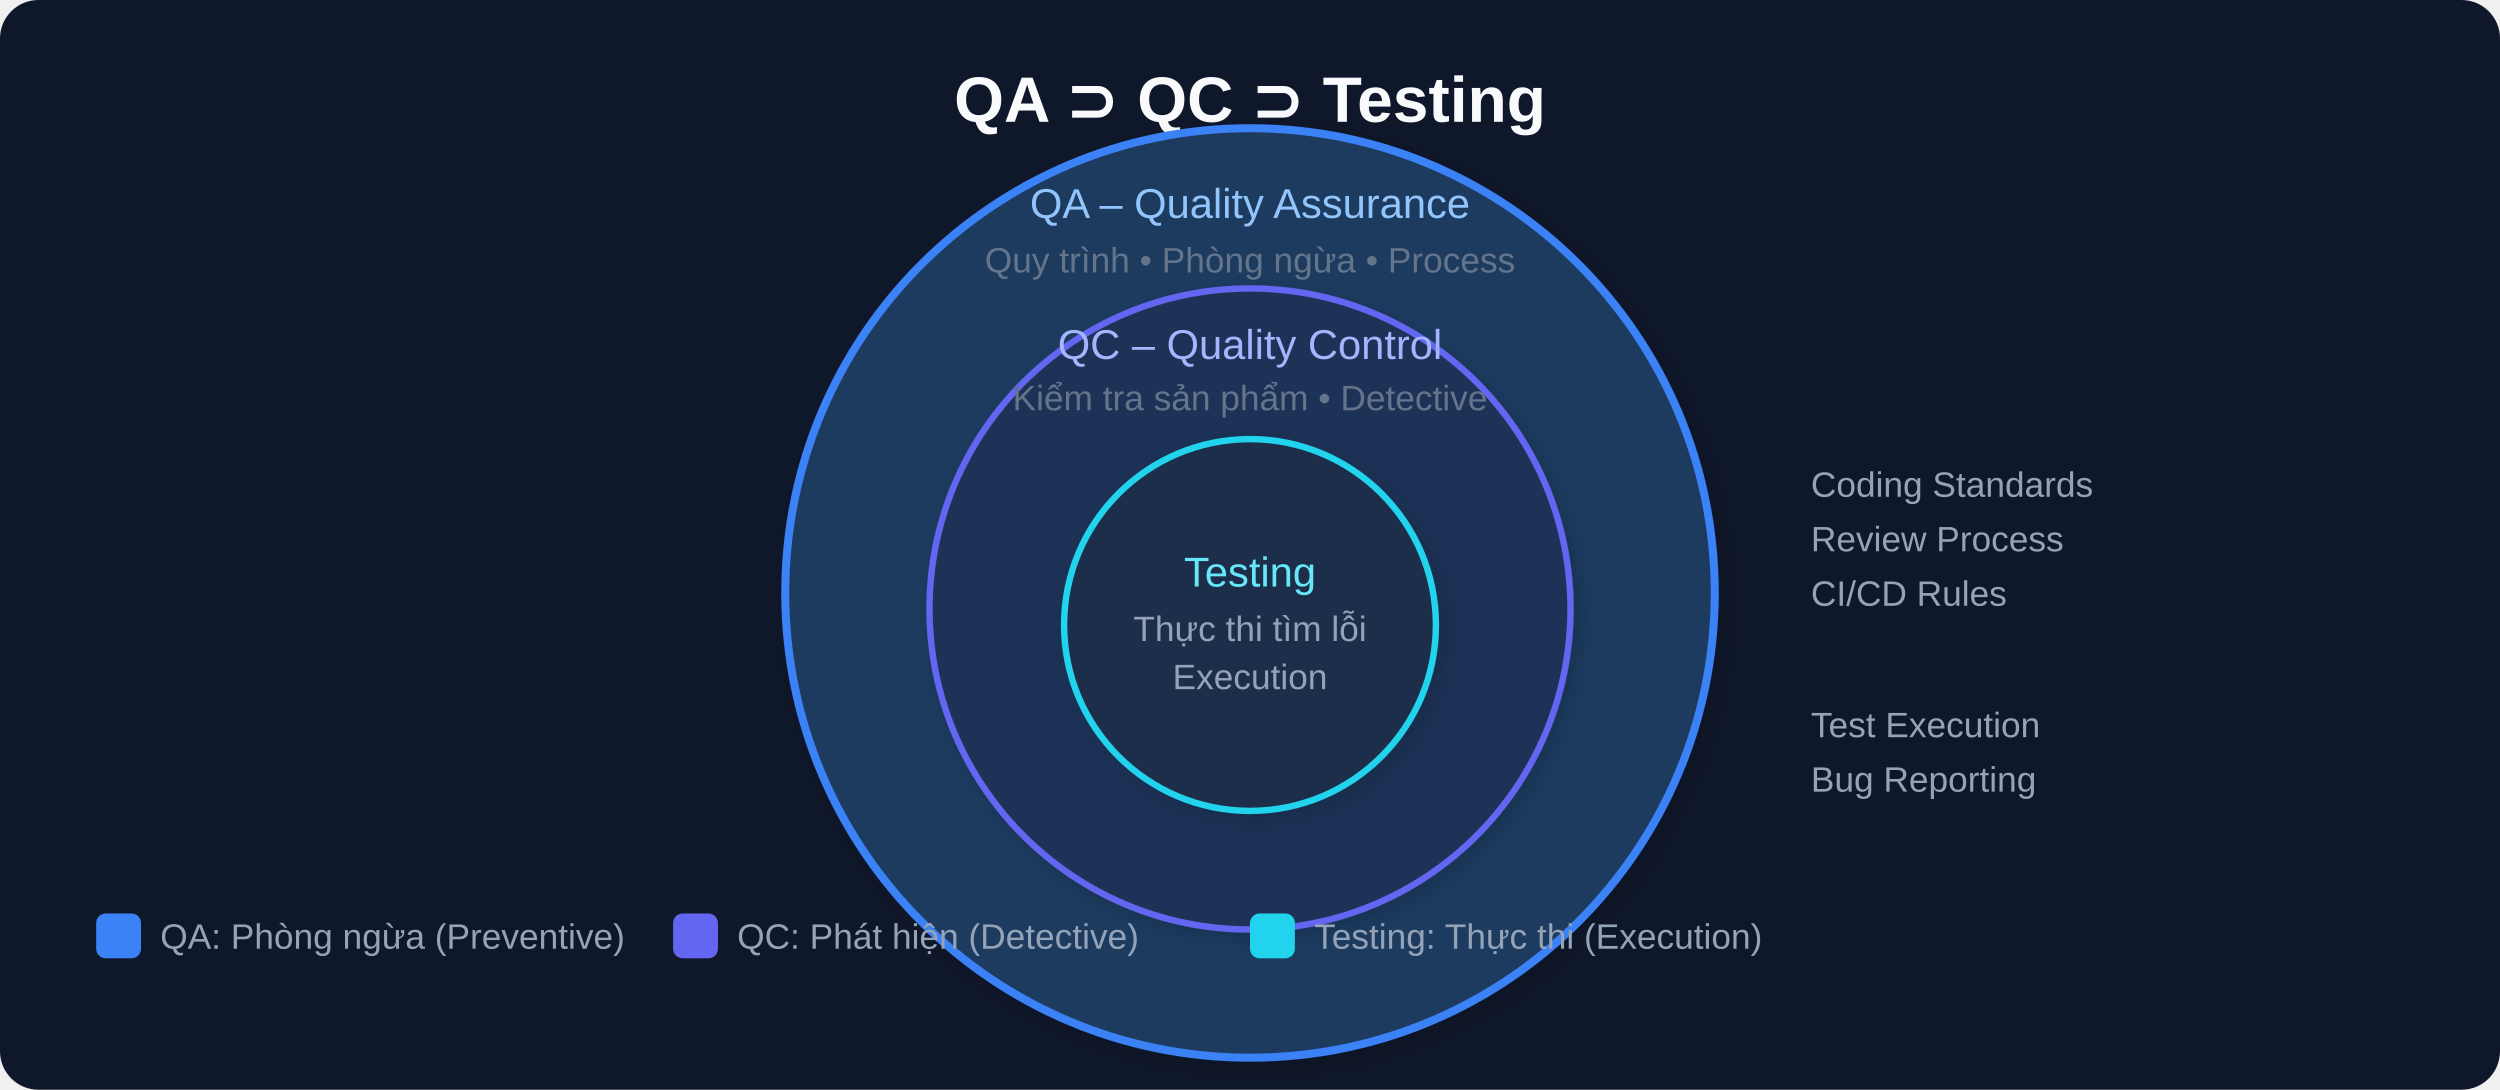
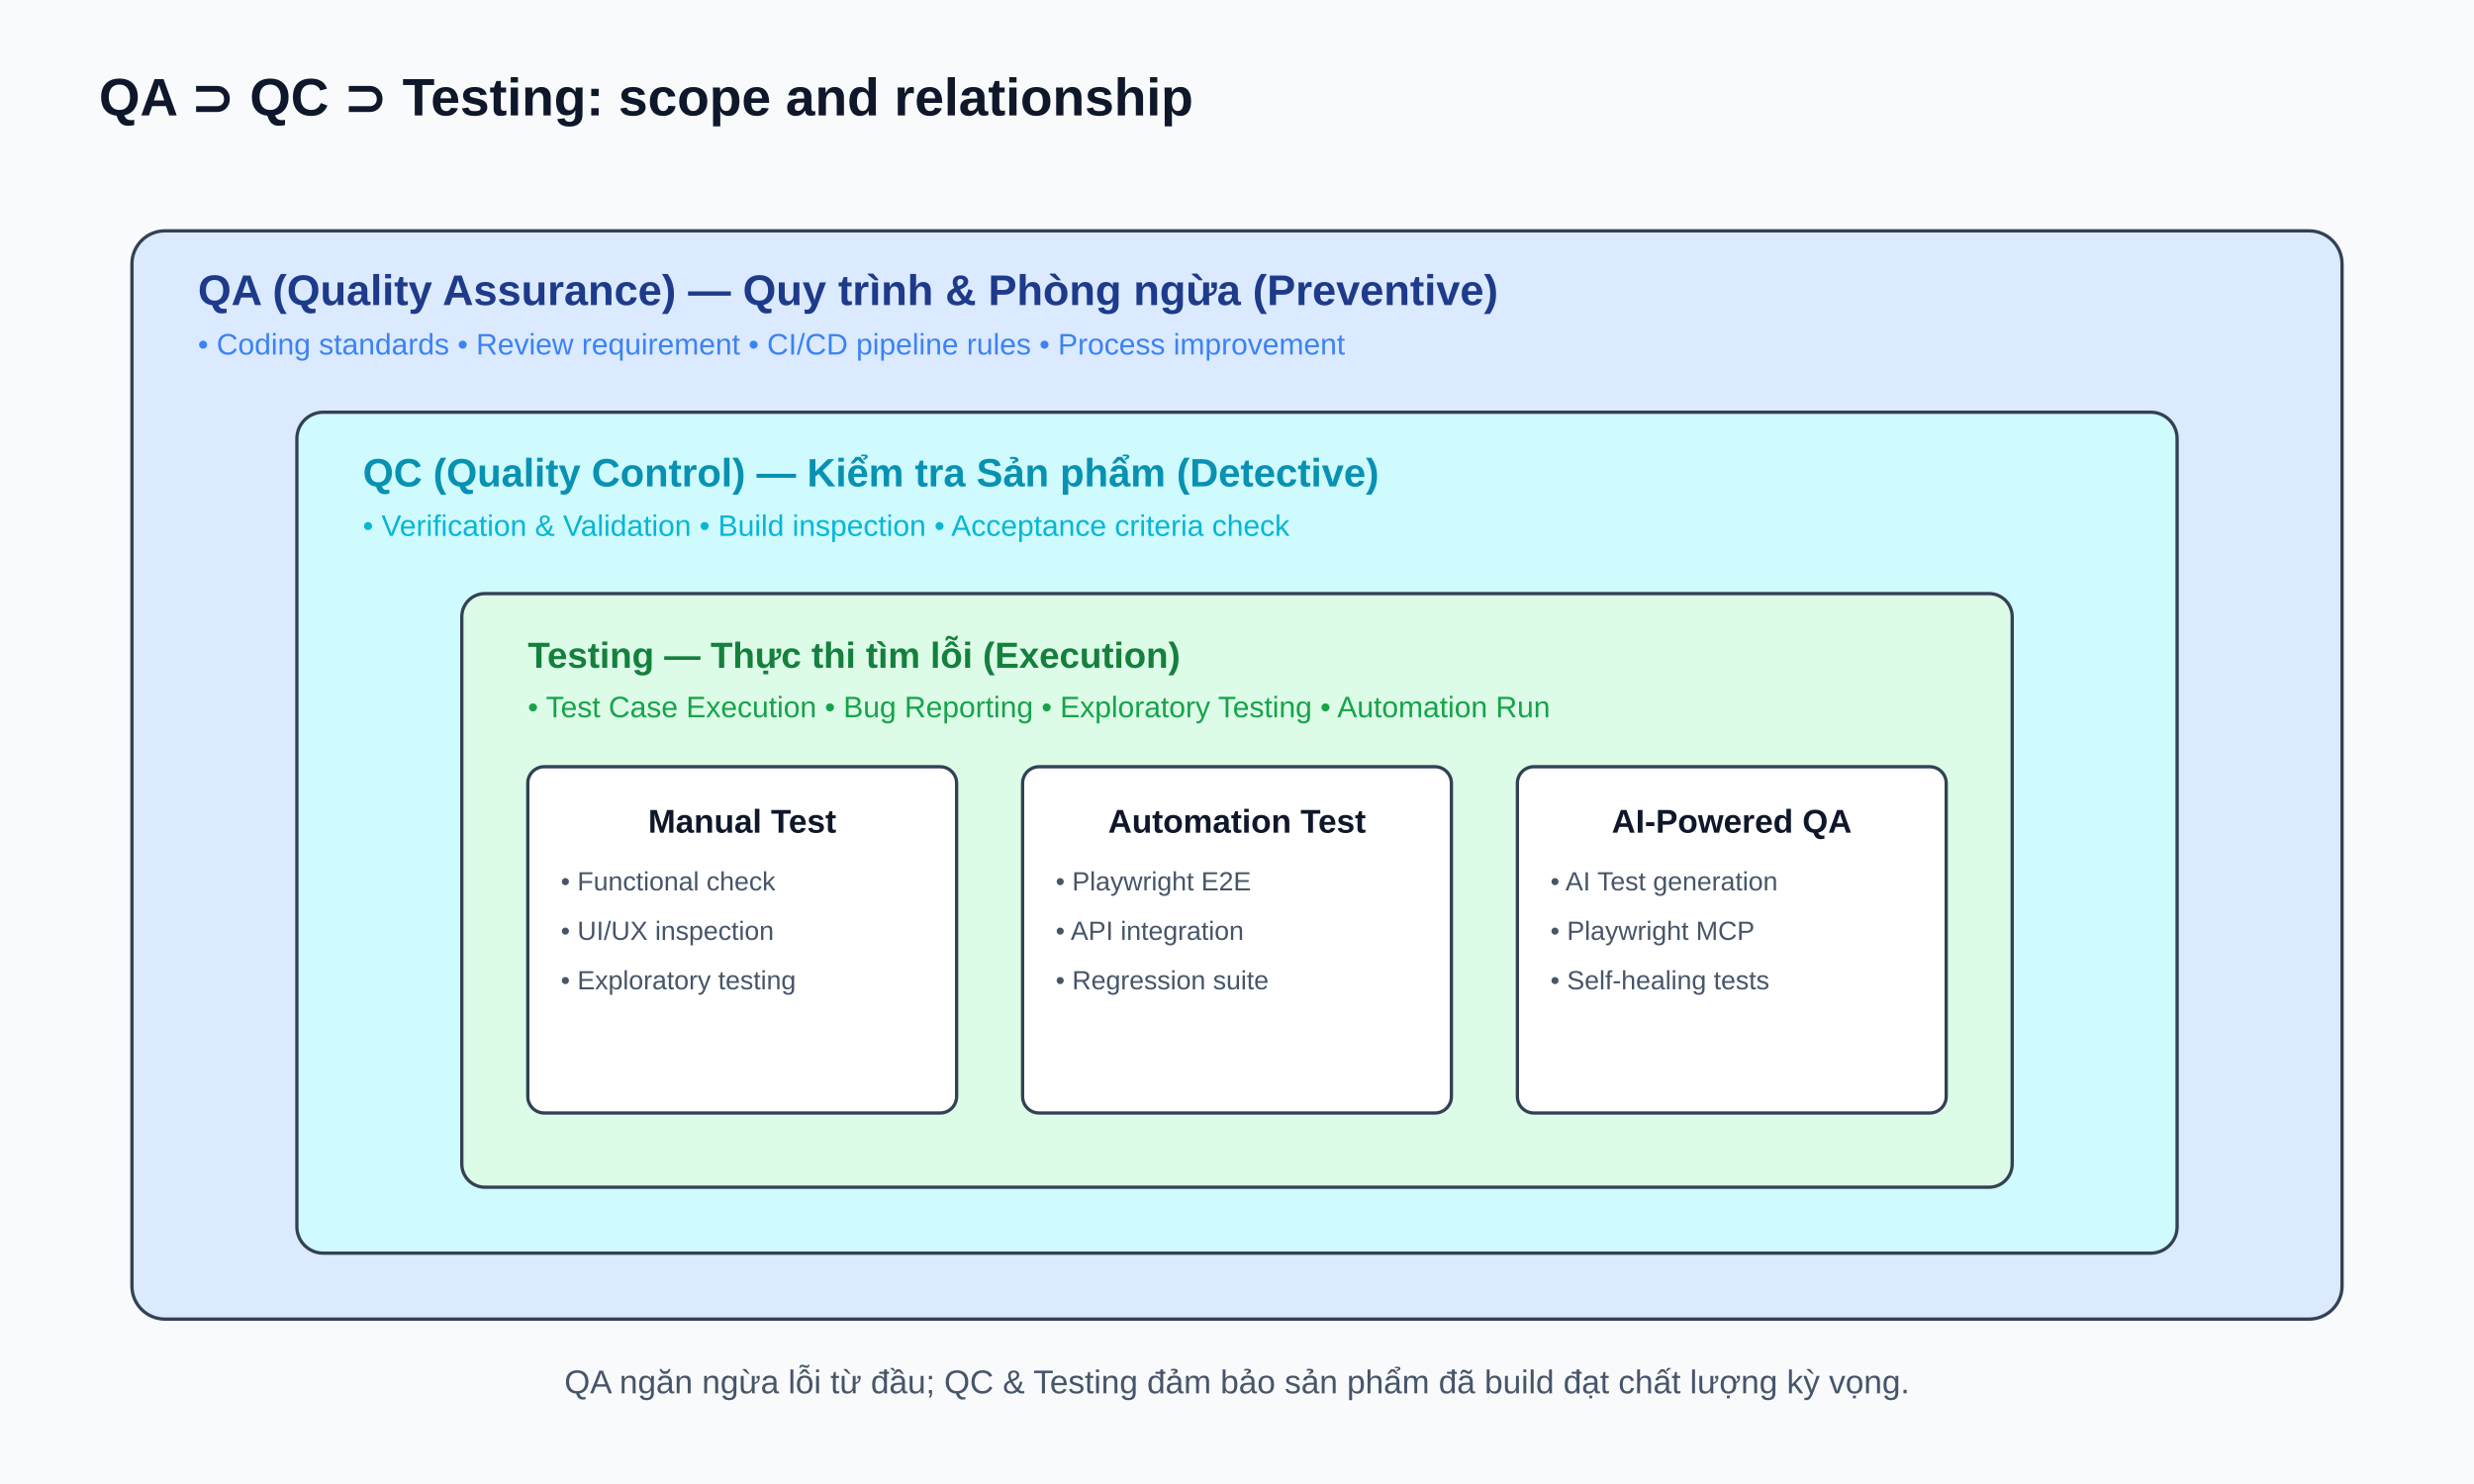
- <svg xmlns="http://www.w3.org/2000/svg" viewBox="0 0 780 340" font-family="'Segoe UI', Arial, sans-serif">
+ <svg xmlns="http://www.w3.org/2000/svg" width="1500" height="900" viewBox="0 0 1500 900" role="img" aria-labelledby="title desc">
  <defs>
-     <filter id="shadow">
-       <feDropShadow dx="2" dy="2" stdDeviation="3" flood-opacity="0.15" />
-     </filter>
+     <marker id="arrow" markerWidth="10" markerHeight="10" refX="9" refY="3" orient="auto">
+       <path d="M0 0L0 6L9 3z" fill="#334155" />
+     </marker>
  </defs>
-   <rect width="780" height="340" rx="12" fill="#0f172a" />
-   <text x="390" y="38" text-anchor="middle" font-size="20" font-weight="700" fill="#f8fafc">QA ⊃ QC ⊃ Testing</text>
-   <circle cx="390" cy="185" r="145" fill="#1e3a5f" stroke="#3b82f6" stroke-width="2.5" filter="url(#shadow)" />
-   <text x="390" y="68" text-anchor="middle" font-size="13" fill="#93c5fd">QA – Quality Assurance</text>
-   <text x="390" y="85" text-anchor="middle" font-size="11" fill="#64748b">Quy trình • Phòng ngừa • Process</text>
-   <circle cx="390" cy="190" r="100" fill="#1e3356" stroke="#6366f1" stroke-width="2" filter="url(#shadow)" />
-   <text x="390" y="112" text-anchor="middle" font-size="13" fill="#a5b4fc">QC – Quality Control</text>
-   <text x="390" y="128" text-anchor="middle" font-size="11" fill="#64748b">Kiểm tra sản phẩm • Detective</text>
-   <circle cx="390" cy="195" r="58" fill="#1e2d4a" stroke="#22d3ee" stroke-width="2" filter="url(#shadow)" />
-   <text x="390" y="183" text-anchor="middle" font-size="13" fill="#67e8f9">Testing</text>
-   <text x="390" y="200" text-anchor="middle" font-size="11" fill="#94a3b8">Thực thi tìm lỗi</text>
-   <text x="390" y="215" text-anchor="middle" font-size="11" fill="#94a3b8">Execution</text>
-   <text x="565" y="155" font-size="11" fill="#94a3b8">Coding Standards</text>
-   <text x="565" y="172" font-size="11" fill="#94a3b8">Review Process</text>
-   <text x="565" y="189" font-size="11" fill="#94a3b8">CI/CD Rules</text>
-   <text x="565" y="230" font-size="11" fill="#94a3b8">Test Execution</text>
-   <text x="565" y="247" font-size="11" fill="#94a3b8">Bug Reporting</text>
-   <rect x="30" y="285" width="14" height="14" rx="3" fill="#3b82f6" />
-   <text x="50" y="296" font-size="11" fill="#94a3b8">QA: Phòng ngừa (Preventive)</text>
-   <rect x="210" y="285" width="14" height="14" rx="3" fill="#6366f1" />
-   <text x="230" y="296" font-size="11" fill="#94a3b8">QC: Phát hiện (Detective)</text>
-   <rect x="390" y="285" width="14" height="14" rx="3" fill="#22d3ee" />
-   <text x="410" y="296" font-size="11" fill="#94a3b8">Testing: Thực thi (Execution)</text>
+   <rect width="1500" height="900" fill="#f8fafc" />
+   <text x="60" y="70" font-family="Arial, sans-serif" font-size="32" font-weight="700" fill="#0f172a">QA ⊃ QC ⊃ Testing: scope and relationship</text>
+   <g font-family="Arial, sans-serif" fill="#0f172a" stroke="#334155" stroke-width="2">
+     <rect x="80" y="140" width="1340" height="660" rx="20" fill="#dbeafe" />
+     <text x="120" y="185" font-size="26" font-weight="700" stroke="none" fill="#1e3a8a">QA (Quality Assurance) — Quy trình &amp; Phòng ngừa (Preventive)</text>
+     <text x="120" y="215" font-size="18" stroke="none" fill="#3b82f6">• Coding standards • Review requirement • CI/CD pipeline rules • Process improvement</text>
+     <rect x="180" y="250" width="1140" height="510" rx="16" fill="#cffafe" />
+     <text x="220" y="295" font-size="24" font-weight="700" stroke="none" fill="#0891b2">QC (Quality Control) — Kiểm tra Sản phẩm (Detective)</text>
+     <text x="220" y="325" font-size="18" stroke="none" fill="#06b6d4">• Verification &amp; Validation • Build inspection • Acceptance criteria check</text>
+     <rect x="280" y="360" width="940" height="360" rx="14" fill="#dcfce7" />
+     <text x="320" y="405" font-size="22" font-weight="700" stroke="none" fill="#15803d">Testing — Thực thi tìm lỗi (Execution)</text>
+     <text x="320" y="435" font-size="18" stroke="none" fill="#16a34a">• Test Case Execution • Bug Reporting • Exploratory Testing • Automation Run</text>
+     <rect x="320" y="465" width="260" height="210" rx="10" fill="#ffffff" />
+     <text x="450" y="505" text-anchor="middle" font-size="20" font-weight="700" stroke="none">Manual Test</text>
+     <text x="340" y="540" font-size="16" stroke="none" fill="#475569">• Functional check</text>
+     <text x="340" y="570" font-size="16" stroke="none" fill="#475569">• UI/UX inspection</text>
+     <text x="340" y="600" font-size="16" stroke="none" fill="#475569">• Exploratory testing</text>
+     <rect x="620" y="465" width="260" height="210" rx="10" fill="#ffffff" />
+     <text x="750" y="505" text-anchor="middle" font-size="20" font-weight="700" stroke="none">Automation Test</text>
+     <text x="640" y="540" font-size="16" stroke="none" fill="#475569">• Playwright E2E</text>
+     <text x="640" y="570" font-size="16" stroke="none" fill="#475569">• API integration</text>
+     <text x="640" y="600" font-size="16" stroke="none" fill="#475569">• Regression suite</text>
+     <rect x="920" y="465" width="260" height="210" rx="10" fill="#ffffff" />
+     <text x="1050" y="505" text-anchor="middle" font-size="20" font-weight="700" stroke="none">AI-Powered QA</text>
+     <text x="940" y="540" font-size="16" stroke="none" fill="#475569">• AI Test generation</text>
+     <text x="940" y="570" font-size="16" stroke="none" fill="#475569">• Playwright MCP</text>
+     <text x="940" y="600" font-size="16" stroke="none" fill="#475569">• Self-healing tests</text>
+   </g>
+   <text x="750" y="845" text-anchor="middle" font-family="Arial, sans-serif" font-size="20" fill="#475569">QA ngăn ngừa lỗi từ đầu; QC &amp; Testing đảm bảo sản phẩm đã build đạt chất lượng kỳ vọng.</text>
</svg>
